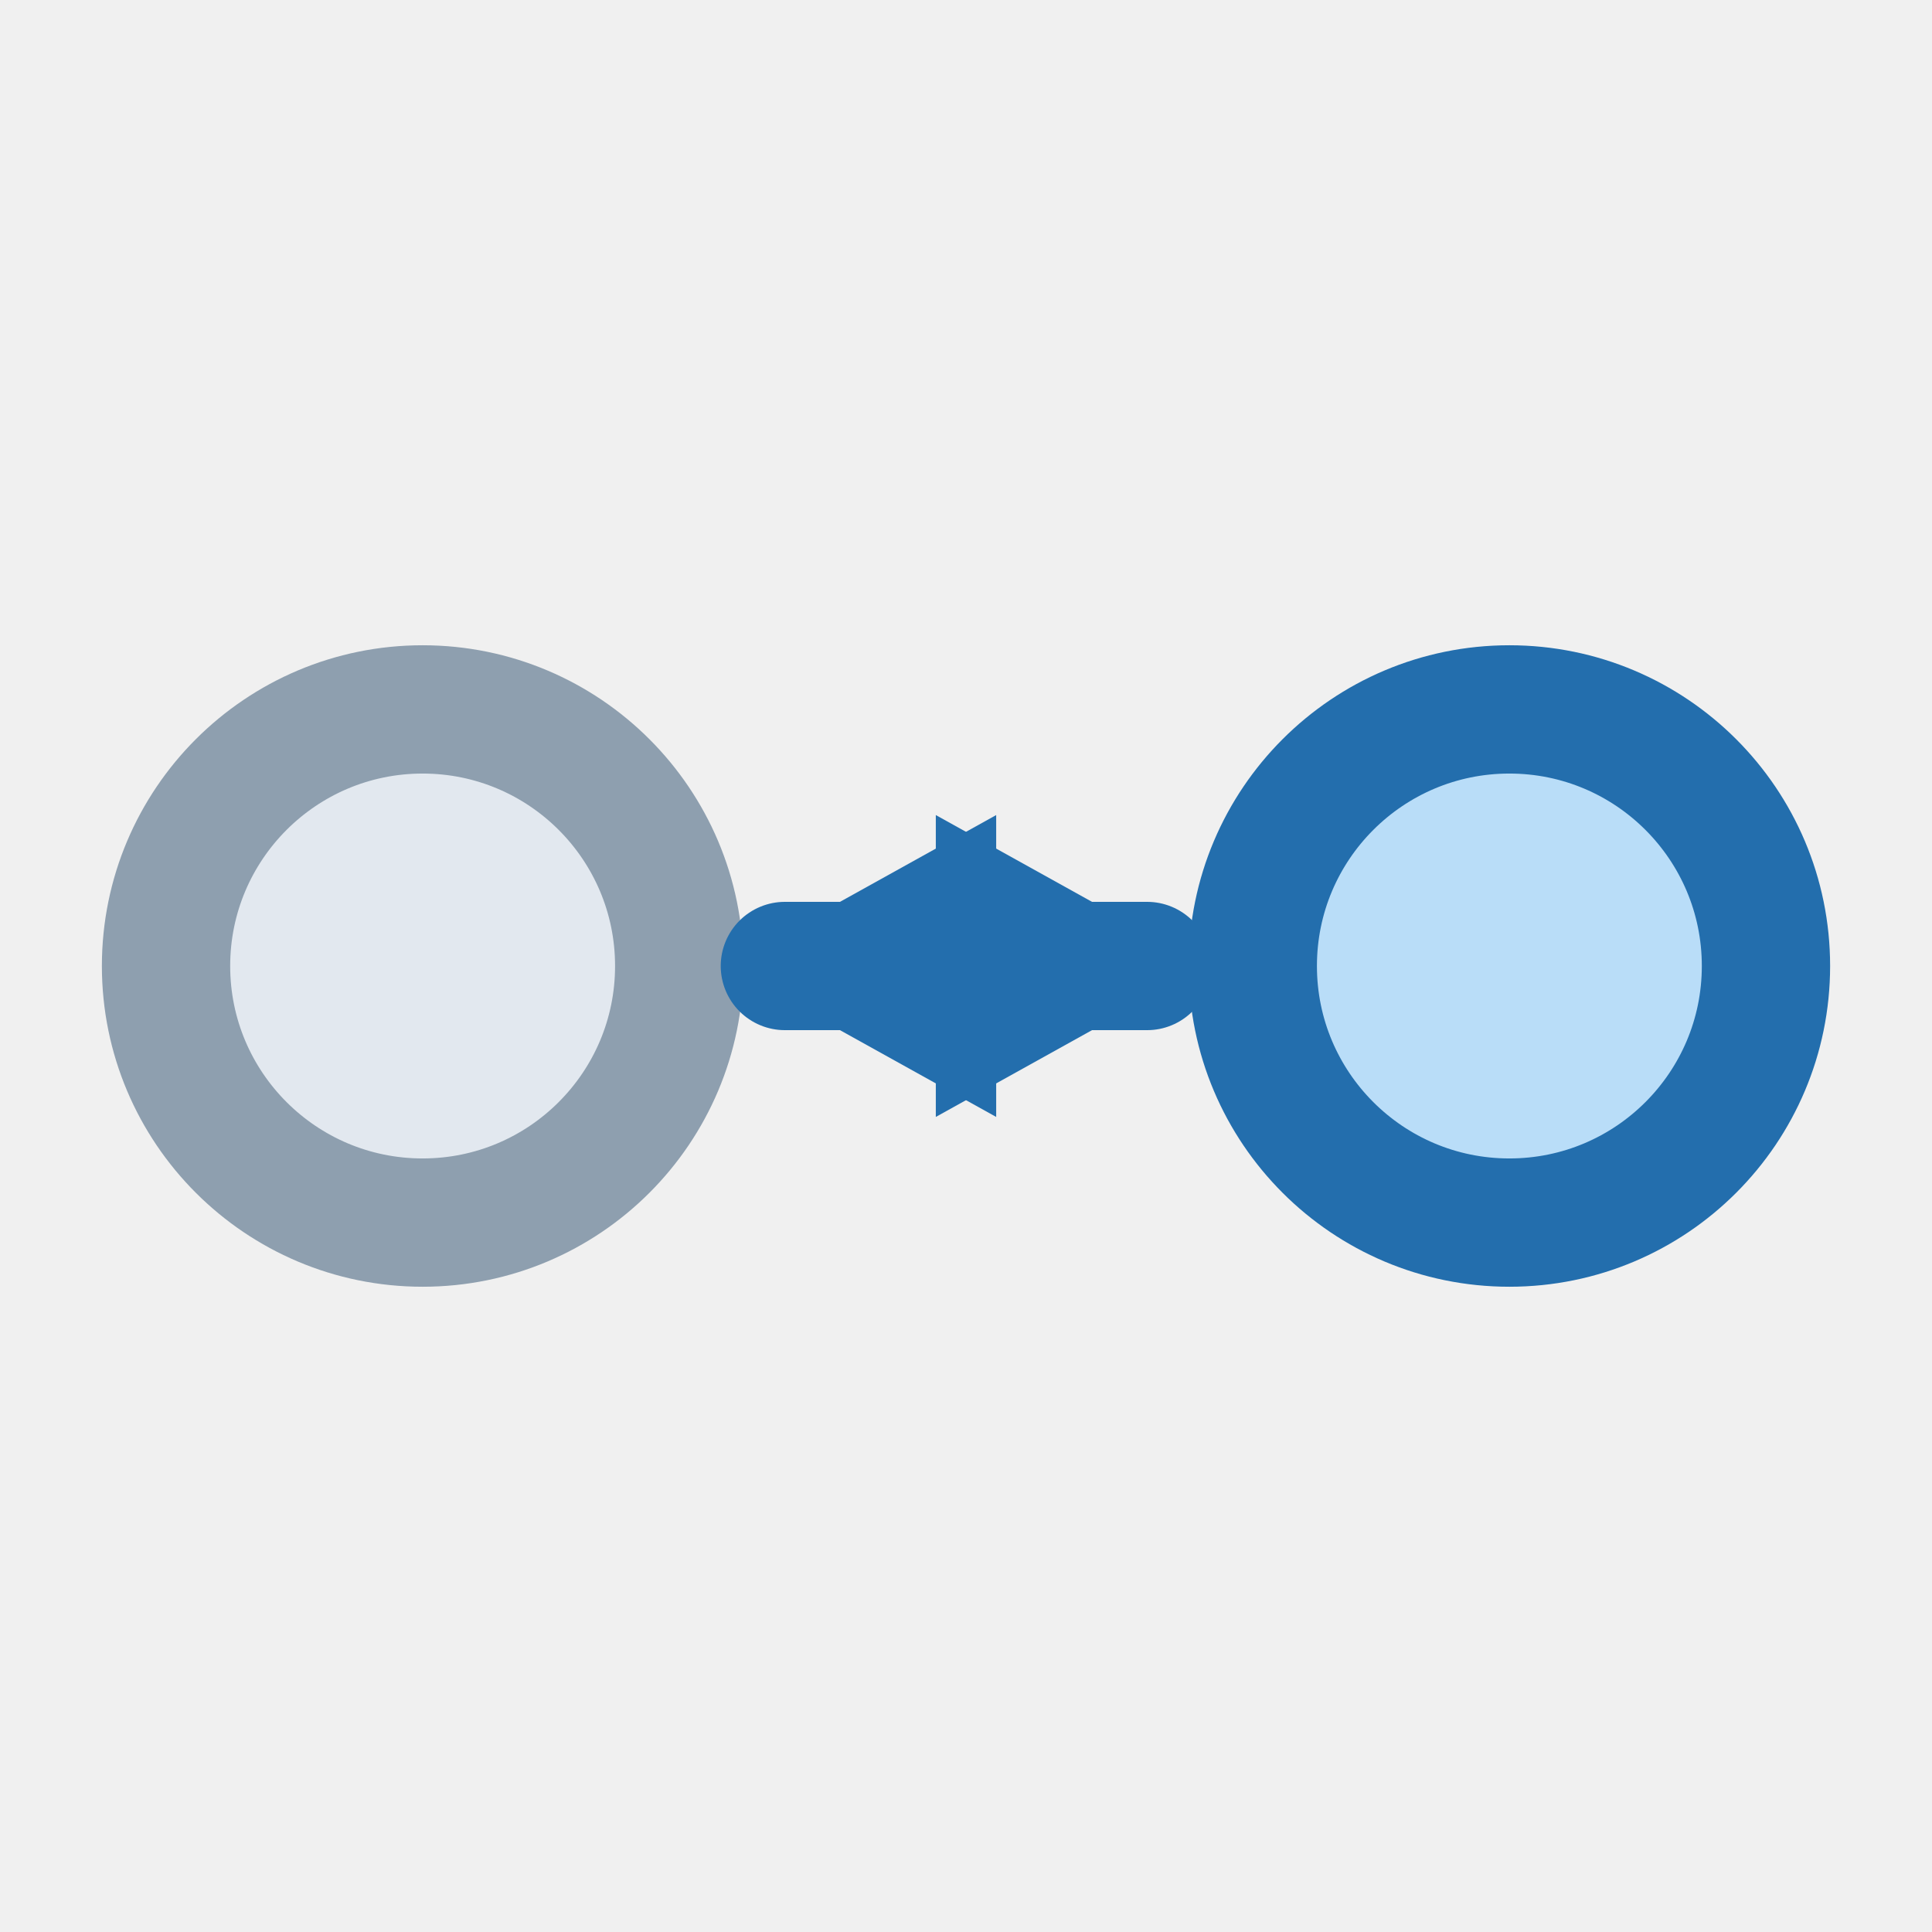
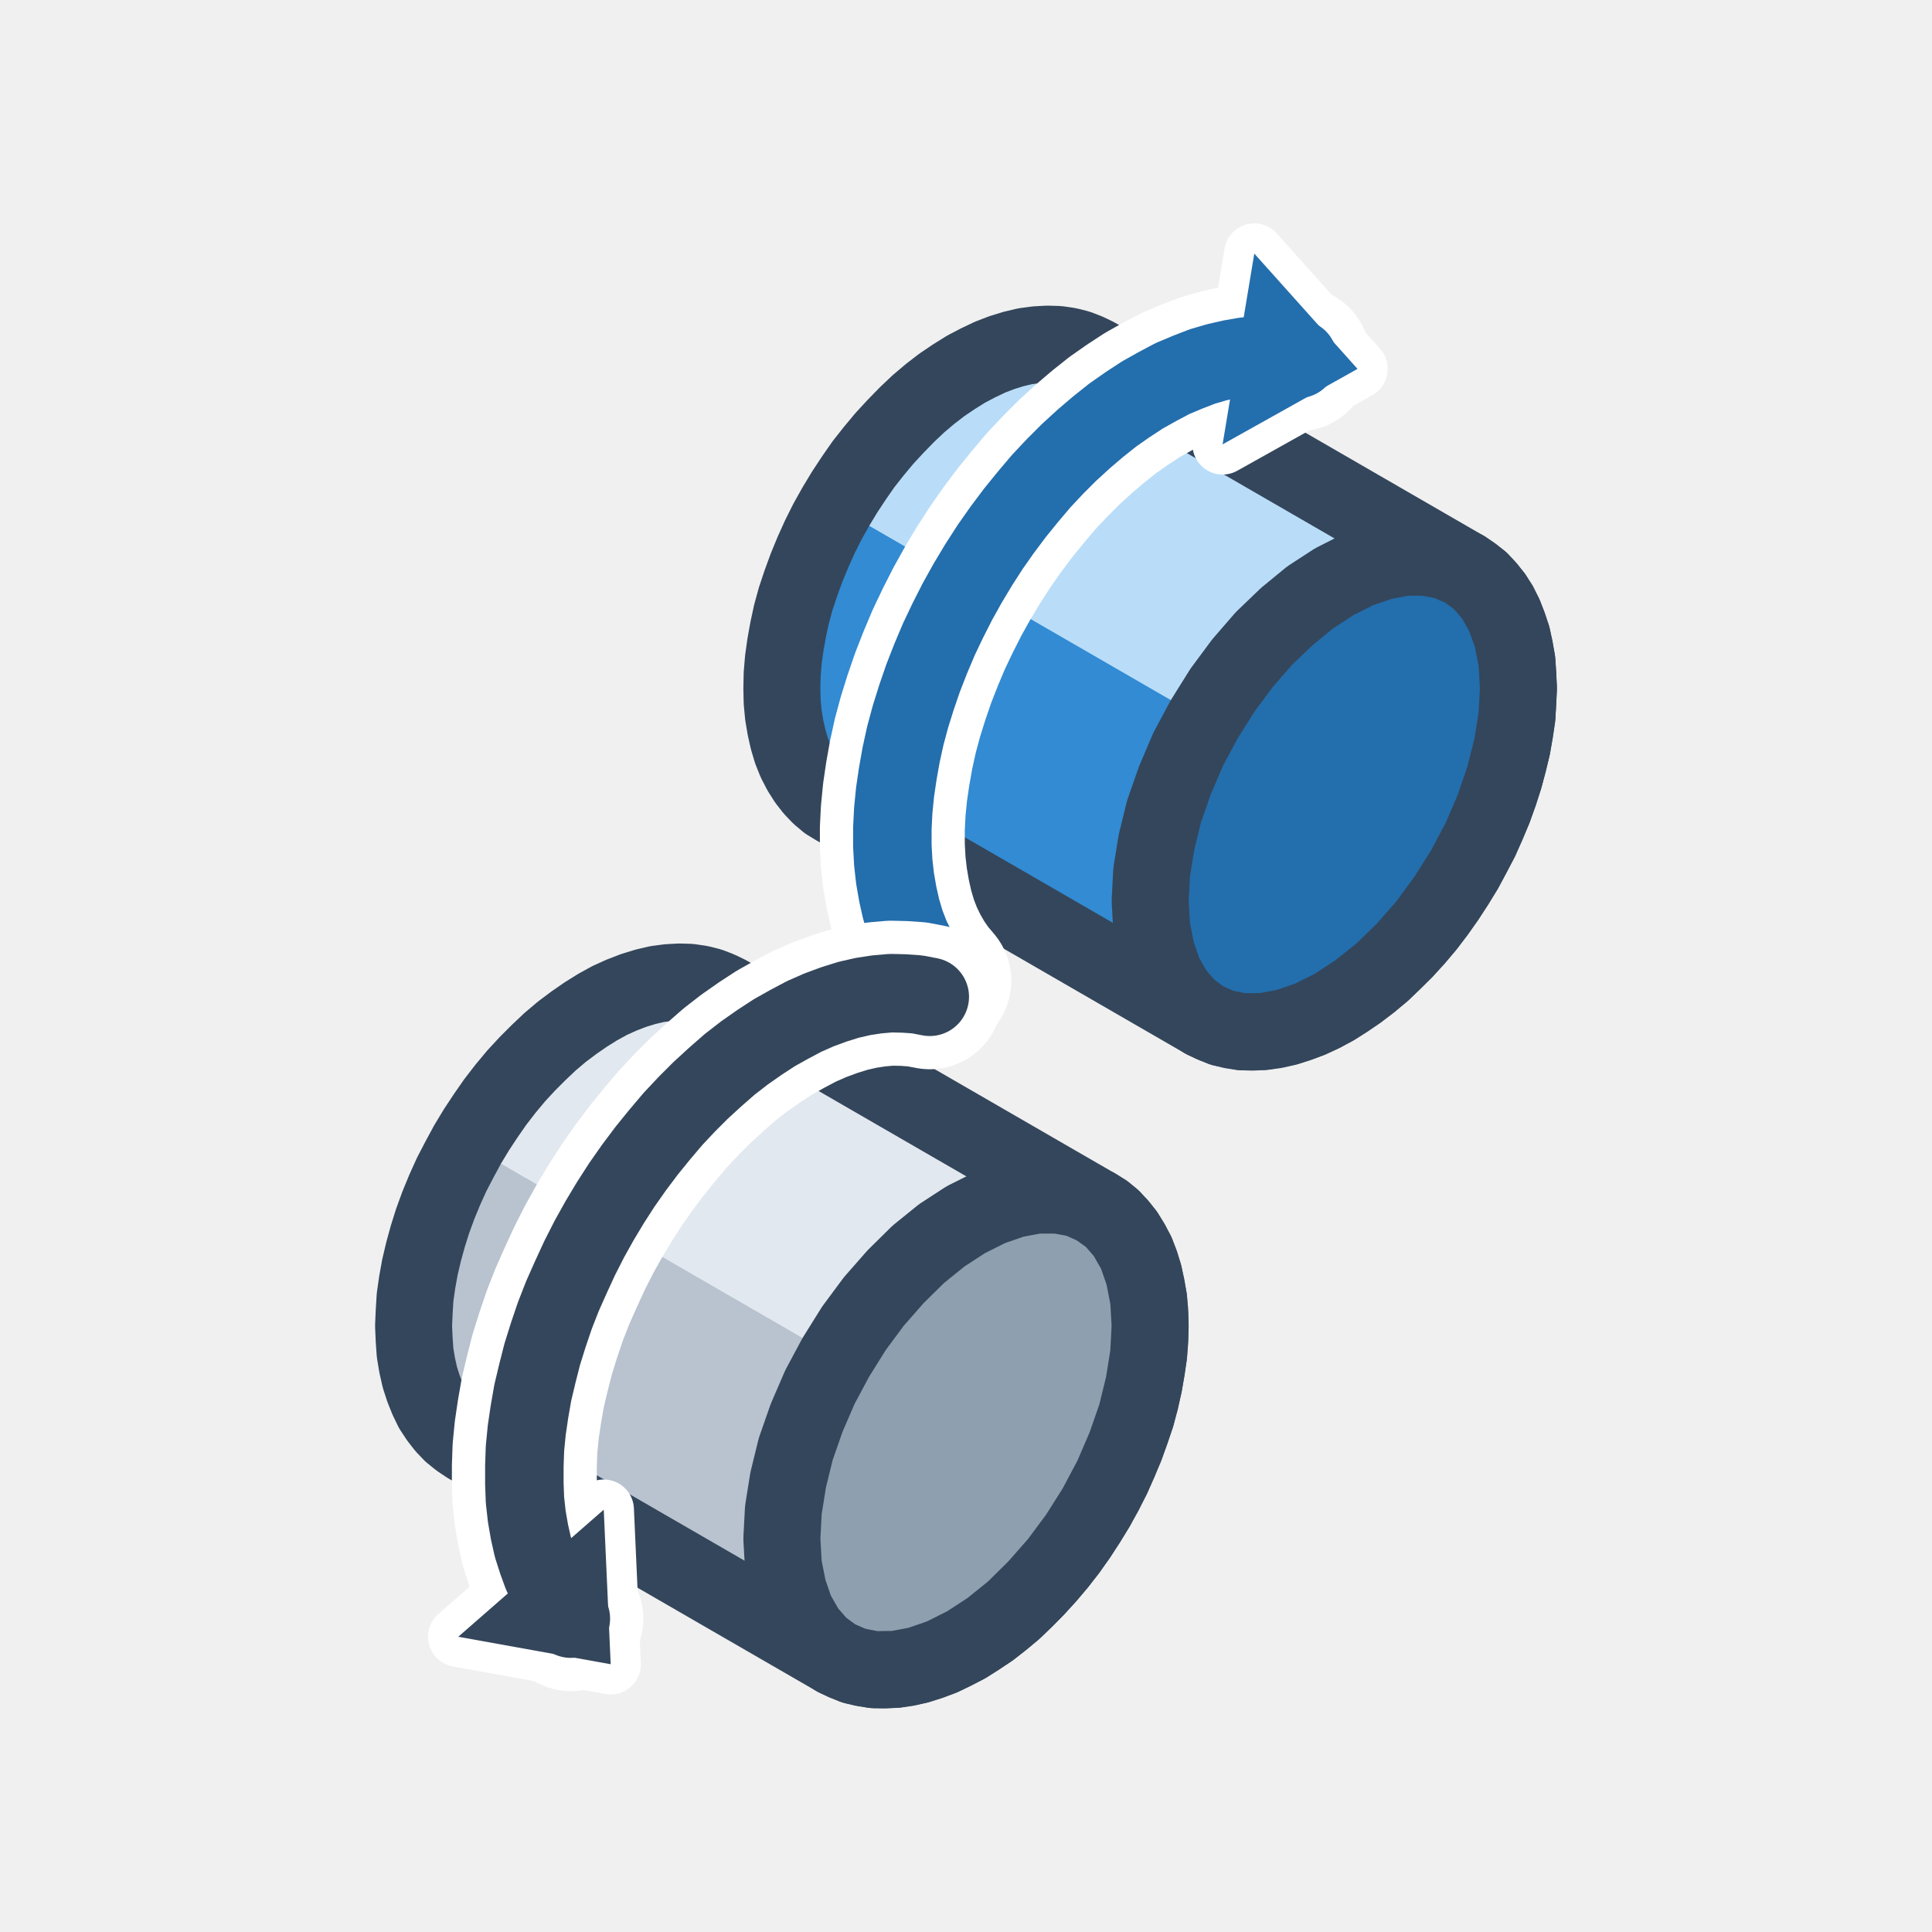
<svg xmlns="http://www.w3.org/2000/svg" viewBox="0 0 64 64">
-   <circle cx="14" cy="32" r="8.5" fill="#e2e8ef" stroke="#8e9faf" stroke-width="4.25" stroke-linejoin="round" stroke-linecap="round" />
-   <circle cx="50" cy="32" r="8.5" fill="#b9ddf8" stroke="#236ead" stroke-width="4.25" stroke-linejoin="round" stroke-linecap="round" />
-   <path d="M26 32L38 32" fill="none" stroke="#236ead" stroke-width="4.25" stroke-linejoin="round" stroke-linecap="round" />
-   <path d="M40 32L31 37L31 27Z" fill="#236ead" />
-   <path d="M24 32L33 27L33 37Z" fill="#236ead" />
+   <path d="M36.31 11.8L36.02 11.66L35.71 11.54L35.39 11.46L35.05 11.41L34.7 11.4L34.33 11.42L33.96 11.47L33.58 11.56L33.19 11.68L32.8 11.83L32.4 12.02L32 12.23L31.6 12.48L31.2 12.75L30.81 13.05L30.42 13.38L30.04 13.74L29.67 14.12L29.3 14.52L28.95 14.94L28.61 15.37L28.29 15.83L27.98 16.3L27.69 16.78L27.41 17.28L27.16 17.78L26.93 18.29L26.72 18.8L26.53 19.32L26.36 19.83L26.22 20.34L26.11 20.85L26.02 21.35L25.95 21.85L25.91 22.33L25.9 22.8L25.91 23.25L25.95 23.68L26.02 24.1L26.11 24.5L26.22 24.87L26.36 25.22L26.53 25.55L26.72 25.85L26.93 26.12L27.16 26.36L27.41 26.57L27.69 26.74L39.89 33.79L40.18 33.93L40.49 34.05L40.81 34.13L41.15 34.18L41.5 34.19L41.86 34.17L42.24 34.12L42.62 34.03L43.01 33.91L43.4 33.76L43.8 33.58L44.2 33.36L44.6 33.11L44.99 32.84L45.39 32.54L45.78 32.21L46.16 31.85L46.53 31.48L46.9 31.08L47.25 30.66L47.59 30.22L47.91 29.76L48.22 29.29L48.51 28.81L48.78 28.31L49.04 27.81L49.27 27.3L49.48 26.79L49.67 26.27L49.83 25.76L49.97 25.25L50.09 24.74L50.18 24.24L50.25 23.75L50.28 23.26L50.3 22.8L50.28 22.34L50.25 21.91L50.18 21.49L50.09 21.09L49.97 20.72L49.83 20.37L49.67 20.04L49.48 19.75L49.27 19.48L49.04 19.24L48.78 19.03L48.51 18.85Z" fill="#328bd3" />
+   <path d="M27.69 16.78L27.83 16.54L27.98 16.3L28.13 16.06L28.29 15.83L28.45 15.6L28.61 15.37L28.78 15.15L28.95 14.94L29.12 14.72L29.3 14.52L29.48 14.31L29.67 14.12L29.85 13.92L30.04 13.74L30.23 13.56L30.42 13.38L30.61 13.22L30.81 13.05L31.01 12.9L31.2 12.75L31.4 12.61L31.6 12.48L31.8 12.35L32 12.23L32.2 12.12L32.4 12.02L32.6 11.92L32.8 11.83L32.99 11.75L33.19 11.68L33.39 11.62L33.58 11.56L33.77 11.51L33.96 11.47L34.15 11.44L34.33 11.42L34.52 11.41L34.7 11.4L34.88 11.4L35.05 11.41L35.22 11.43L35.39 11.46L35.55 11.5L35.71 11.54L35.87 11.6L36.02 11.66L36.17 11.73L36.31 11.8L48.51 18.85L48.37 18.77L48.22 18.7L48.07 18.64L47.91 18.59L47.75 18.54L47.59 18.5L47.42 18.48L47.25 18.46L47.07 18.45L46.9 18.44L46.72 18.45L46.53 18.46L46.35 18.49L46.16 18.52L45.97 18.56L45.78 18.6L45.58 18.66L45.39 18.72L45.19 18.79L44.99 18.87L44.8 18.96L44.6 19.06L44.4 19.16L44.2 19.27L44 19.39L43.8 19.52L43.6 19.65L43.4 19.79L43.21 19.94L43.01 20.1L42.81 20.26L42.62 20.43L42.43 20.6L42.24 20.78L42.05 20.97L41.86 21.16L41.68 21.36L41.5 21.56L41.32 21.77L41.15 21.98L40.98 22.2L40.81 22.42L40.65 22.64L40.49 22.87L40.33 23.11L40.18 23.34L40.03 23.58L39.89 23.83Z" fill="#b9ddf8" />
+   <path d="M36.31 11.8L36.02 11.66L35.71 11.54L35.39 11.46L35.05 11.41L34.7 11.4L34.33 11.42L33.96 11.47L33.58 11.56L33.19 11.68L32.8 11.83L32.4 12.02L32 12.23L31.6 12.48L31.2 12.75L30.81 13.05L30.42 13.38L30.04 13.74L29.67 14.12L29.3 14.52L28.95 14.94L28.61 15.37L28.29 15.83L27.98 16.3L27.69 16.78L27.41 17.28L27.16 17.78L26.93 18.29L26.72 18.8L26.53 19.32L26.36 19.83L26.22 20.34L26.11 20.85L26.02 21.35L25.95 21.85L25.91 22.33L25.9 22.8L25.91 23.25L25.95 23.68L26.02 24.1L26.11 24.5L26.22 24.87L26.36 25.22L26.53 25.55L26.72 25.85L26.93 26.12L27.16 26.36L27.41 26.57L27.69 26.74L39.89 33.79L40.18 33.93L40.49 34.05L40.81 34.13L41.15 34.18L41.5 34.19L41.86 34.17L42.24 34.12L42.62 34.03L43.01 33.91L43.4 33.76L43.8 33.58L44.2 33.36L44.6 33.11L44.99 32.84L45.39 32.54L45.78 32.21L46.16 31.85L46.53 31.48L46.9 31.08L47.25 30.66L47.59 30.22L47.91 29.76L48.22 29.29L48.51 28.81L48.78 28.31L49.04 27.81L49.27 27.3L49.48 26.79L49.67 26.27L49.83 25.76L49.97 25.25L50.09 24.74L50.18 24.24L50.25 23.75L50.28 23.26L50.3 22.8L50.28 22.34L50.25 21.91L50.18 21.49L50.09 21.09L49.97 20.72L49.83 20.37L49.67 20.04L49.48 19.75L49.27 19.48L49.04 19.24L48.78 19.03L48.51 18.85Z" fill="none" stroke="#34465b" stroke-width="2.55" stroke-linejoin="round" stroke-linecap="round" />
+   <path d="M38.1 29.84L38.15 28.89L38.31 27.9L38.56 26.88L38.92 25.85L39.36 24.82L39.89 23.83L40.49 22.87L41.15 21.98L41.86 21.16L42.62 20.43L43.4 19.79L44.2 19.27L44.99 18.87L45.78 18.6L46.53 18.46L47.25 18.46L47.91 18.59L48.51 18.85L49.04 19.24L49.48 19.75L49.83 20.37L50.09 21.09L50.25 21.91L50.3 22.8L50.25 23.75L50.09 24.74L49.83 25.76L49.48 26.79L49.04 27.81L48.51 28.81L47.91 29.76L47.25 30.66L46.53 31.48L45.78 32.21L44.99 32.84L44.2 33.36L43.4 33.76L42.62 34.03L41.86 34.17L41.15 34.18L40.49 34.05L39.89 33.79L39.36 33.4L38.92 32.89L38.56 32.27L38.31 31.54L38.15 30.73L38.1 29.84Z" fill="#236ead" stroke="#34465b" stroke-width="2.55" stroke-linejoin="round" stroke-linecap="round" />
+   <path d="M24.11 32.93L23.82 32.79L23.51 32.67L23.19 32.59L22.85 32.54L22.5 32.53L22.14 32.55L21.76 32.6L21.38 32.69L20.99 32.81L20.6 32.96L20.2 33.14L19.8 33.36L19.4 33.61L19.01 33.88L18.61 34.18L18.22 34.51L17.84 34.87L17.47 35.24L17.1 35.64L16.75 36.06L16.41 36.5L16.09 36.96L15.78 37.43L15.49 37.91L15.22 38.41L14.96 38.91L14.73 39.42L14.52 39.93L14.33 40.45L14.17 40.96L14.03 41.47L13.91 41.98L13.82 42.48L13.75 42.97L13.72 43.46L13.7 43.92L13.72 44.38L13.75 44.81L13.82 45.23L13.91 45.63L14.03 46L14.17 46.35L14.33 46.68L14.52 46.97L14.73 47.24L14.96 47.48L15.22 47.69L15.49 47.87L27.69 54.92L27.98 55.06L28.29 55.18L28.61 55.26L28.95 55.31L29.3 55.32L29.67 55.3L30.04 55.25L30.42 55.16L30.81 55.04L31.2 54.89L31.6 54.7L32 54.49L32.4 54.24L32.8 53.97L33.19 53.67L33.58 53.34L33.96 52.98L34.33 52.6L34.7 52.2L35.05 51.78L35.39 51.35L35.71 50.89L36.02 50.42L36.31 49.94L36.59 49.44L36.84 48.94L37.07 48.43L37.28 47.92L37.47 47.4L37.64 46.89L37.78 46.38L37.89 45.87L37.98 45.37L38.05 44.87L38.09 44.39L38.1 43.92L38.09 43.47L38.05 43.04L37.98 42.62L37.89 42.22L37.78 41.85L37.64 41.5L37.47 41.17L37.28 40.87L37.07 40.6L36.84 40.36L36.59 40.15L36.31 39.98Z" fill="#b8c3cf" />
+   <path d="M15.49 37.91L15.63 37.67L15.78 37.43L15.93 37.19L16.09 36.96L16.25 36.73L16.41 36.5L16.58 36.28L16.75 36.06L16.93 35.85L17.1 35.64L17.28 35.44L17.47 35.24L17.65 35.05L17.84 34.87L18.03 34.69L18.22 34.51L18.42 34.34L18.61 34.18L18.81 34.03L19.01 33.88L19.2 33.74L19.4 33.61L19.6 33.48L19.8 33.36L20 33.25L20.2 33.14L20.4 33.05L20.6 32.96L20.79 32.88L20.99 32.81L21.19 32.74L21.38 32.69L21.57 32.64L21.76 32.6L21.95 32.57L22.14 32.55L22.32 32.53L22.5 32.53L22.68 32.53L22.85 32.54L23.02 32.56L23.19 32.59L23.35 32.63L23.51 32.67L23.67 32.72L23.82 32.79L23.97 32.86L24.11 32.93L36.31 39.98L36.17 39.9L36.02 39.83L35.87 39.77L35.71 39.71L35.55 39.67L35.39 39.63L35.22 39.61L35.05 39.59L34.88 39.57L34.7 39.57L34.52 39.58L34.33 39.59L34.15 39.61L33.96 39.64L33.77 39.68L33.58 39.73L33.39 39.79L33.19 39.85L32.99 39.92L32.8 40L32.6 40.09L32.4 40.19L32.2 40.29L32 40.4L31.8 40.52L31.6 40.65L31.4 40.78L31.2 40.92L31.01 41.07L30.81 41.23L30.61 41.39L30.42 41.55L30.23 41.73L30.04 41.91L29.85 42.09L29.67 42.29L29.48 42.48L29.3 42.69L29.12 42.89L28.95 43.11L28.78 43.32L28.61 43.55L28.45 43.77L28.29 44L28.13 44.24L27.98 44.47L27.83 44.71L27.69 44.96Z" fill="#e2e8ef" />
+   <path d="M24.11 32.93L23.82 32.79L23.51 32.67L23.19 32.59L22.85 32.54L22.5 32.53L22.14 32.55L21.76 32.6L21.38 32.69L20.99 32.81L20.6 32.96L20.2 33.14L19.8 33.36L19.4 33.61L19.01 33.88L18.61 34.18L18.22 34.51L17.84 34.87L17.47 35.24L17.1 35.64L16.75 36.06L16.41 36.5L16.09 36.96L15.78 37.43L15.49 37.91L15.22 38.41L14.96 38.91L14.73 39.42L14.52 39.93L14.33 40.45L14.17 40.96L14.03 41.47L13.91 41.98L13.82 42.48L13.75 42.97L13.72 43.46L13.7 43.92L13.72 44.38L13.75 44.81L13.82 45.23L13.91 45.63L14.03 46L14.17 46.35L14.33 46.68L14.52 46.97L14.73 47.24L14.96 47.48L15.22 47.69L15.49 47.87L27.69 54.92L27.98 55.06L28.29 55.18L28.61 55.26L28.95 55.31L29.3 55.32L29.67 55.3L30.04 55.25L30.42 55.16L30.81 55.04L31.2 54.89L31.6 54.7L32 54.49L32.4 54.24L32.8 53.97L33.19 53.67L33.58 53.34L33.96 52.98L34.33 52.6L34.7 52.2L35.05 51.78L35.39 51.35L35.71 50.89L36.02 50.42L36.31 49.94L36.59 49.44L36.84 48.94L37.07 48.43L37.28 47.92L37.47 47.4L37.64 46.89L37.78 46.38L37.89 45.87L37.98 45.37L38.05 44.87L38.09 44.39L38.1 43.92L38.09 43.47L38.05 43.04L37.98 42.62L37.89 42.22L37.78 41.85L37.64 41.5L37.47 41.17L37.28 40.87L37.07 40.6L36.84 40.36L36.59 40.15L36.31 39.98Z" fill="none" stroke="#34465b" stroke-width="2.55" stroke-linejoin="round" stroke-linecap="round" />
+   <path d="M25.9 50.97L25.95 50.02L26.11 49.02L26.36 48L26.72 46.97L27.16 45.95L27.69 44.96L28.29 44L28.95 43.11L29.67 42.29L30.42 41.55L31.2 40.92L32 40.4L32.8 40L33.58 39.73L34.33 39.59L35.05 39.59L35.71 39.71L36.31 39.98L36.84 40.36L37.28 40.87L37.64 41.5L37.89 42.22L38.05 43.04L38.1 43.92L38.05 44.87L37.89 45.87L37.64 46.89L37.28 47.92L36.84 48.94L36.31 49.94L35.71 50.89L35.05 51.78L34.33 52.6L33.58 53.34L32.8 53.97L32 54.49L31.2 54.89L30.42 55.16L29.67 55.3L28.95 55.31L28.29 55.18L27.69 54.92L27.16 54.53L26.72 54.02L26.36 53.39L26.11 52.67L25.95 51.86L25.9 50.97Z" fill="#8e9faf" stroke="#34465b" stroke-width="2.55" stroke-linejoin="round" stroke-linecap="round" />
+   <path d="M31.1 32.49L30.83 32.17L30.58 31.81L30.36 31.43L30.16 31.02L29.99 30.58L29.85 30.11L29.74 29.62L29.65 29.1L29.59 28.57L29.56 28.01L29.56 27.44L29.59 26.85L29.65 26.24L29.74 25.63L29.85 25.01L29.99 24.37L30.16 23.74L30.36 23.1L30.58 22.46L30.83 21.82L31.1 21.18L31.4 20.55L31.72 19.92L32.06 19.31L32.42 18.71L32.8 18.12L33.2 17.55L33.62 16.99L34.05 16.46L34.49 15.94L34.95 15.45L35.41 14.99L35.89 14.55L36.37 14.14L36.86 13.75L37.36 13.4L37.85 13.08L38.35 12.8L38.84 12.54L39.34 12.33L39.83 12.14L40.31 12L40.79 11.89L41.25 11.81L41.71 11.78L42.15 11.78L42.58 11.82L43 11.89" fill="none" stroke="#ffffff" stroke-width="4.8" stroke-linejoin="round" stroke-linecap="round" />
+   <path d="M44.97 12.22L40.5 14.72L41.55 8.4Z" fill="#ffffff" stroke="#ffffff" stroke-width="2" stroke-linejoin="round" stroke-linecap="round" />
+   <path d="M31.1 32.49L30.83 32.17L30.58 31.81L30.36 31.43L30.16 31.02L29.99 30.58L29.85 30.11L29.74 29.62L29.65 29.1L29.59 28.57L29.56 28.01L29.56 27.44L29.59 26.85L29.65 26.24L29.74 25.63L29.85 25.01L29.99 24.37L30.16 23.74L30.36 23.1L30.58 22.46L30.83 21.82L31.1 21.18L31.4 20.55L31.72 19.92L32.06 19.31L32.42 18.71L32.8 18.12L33.2 17.55L33.62 16.99L34.05 16.46L34.49 15.94L34.95 15.45L35.41 14.99L35.89 14.55L36.37 14.14L36.86 13.75L37.36 13.4L37.85 13.08L38.35 12.8L38.84 12.54L39.34 12.33L39.83 12.14L40.31 12L40.79 11.89L41.25 11.81L41.71 11.78L42.15 11.78L42.58 11.82L43 11.89" fill="none" stroke="#236ead" stroke-width="2.6" stroke-linejoin="round" stroke-linecap="round" />
+   <path d="M44.97 12.22L40.5 14.72L41.55 8.4Z" fill="#236ead" />
+   <path d="M30.8 33.02L30.38 32.94L29.95 32.91L29.51 32.9L29.05 32.94L28.59 33.01L28.11 33.12L27.63 33.27L27.14 33.45L26.64 33.67L26.15 33.93L25.65 34.21L25.16 34.53L24.66 34.88L24.17 35.26L23.69 35.68L23.21 36.12L22.75 36.58L22.29 37.07L21.85 37.59L21.42 38.12L21 38.68L20.6 39.25L20.22 39.84L19.86 40.44L19.52 41.05L19.2 41.68L18.91 42.31L18.63 42.94L18.38 43.58L18.16 44.23L17.96 44.87L17.8 45.5L17.65 46.13L17.54 46.76L17.45 47.37L17.39 47.98L17.37 48.57L17.37 49.14L17.39 49.69L17.45 50.23L17.54 50.75L17.65 51.24L17.8 51.71L17.96 52.15L18.16 52.56L18.38 52.94L18.63 53.3L18.91 53.62" fill="none" stroke="#ffffff" stroke-width="4.8" stroke-linejoin="round" stroke-linecap="round" />
+   <path d="M20.23 55.13L15.18 54.22L20 50.01Z" fill="#ffffff" stroke="#ffffff" stroke-width="2" stroke-linejoin="round" stroke-linecap="round" />
+   <path d="M30.8 33.02L30.38 32.94L29.95 32.91L29.51 32.9L29.05 32.94L28.59 33.01L28.11 33.12L27.63 33.27L27.14 33.45L26.64 33.67L26.15 33.93L25.65 34.21L25.16 34.53L24.66 34.88L24.17 35.26L23.69 35.68L23.21 36.12L22.75 36.58L22.29 37.07L21.85 37.59L21.42 38.12L21 38.68L20.6 39.25L20.22 39.84L19.86 40.44L19.52 41.05L19.2 41.68L18.91 42.31L18.63 42.94L18.38 43.58L18.16 44.23L17.96 44.87L17.8 45.5L17.65 46.13L17.54 46.76L17.45 47.37L17.39 47.98L17.37 48.57L17.37 49.14L17.39 49.69L17.45 50.23L17.54 50.75L17.65 51.24L17.8 51.71L17.96 52.15L18.16 52.56L18.38 52.94L18.63 53.3L18.91 53.62" fill="none" stroke="#34465b" stroke-width="2.6" stroke-linejoin="round" stroke-linecap="round" />
+   <path d="M20.23 55.13L15.18 54.22L20 50.01Z" fill="#34465b" />
</svg>
